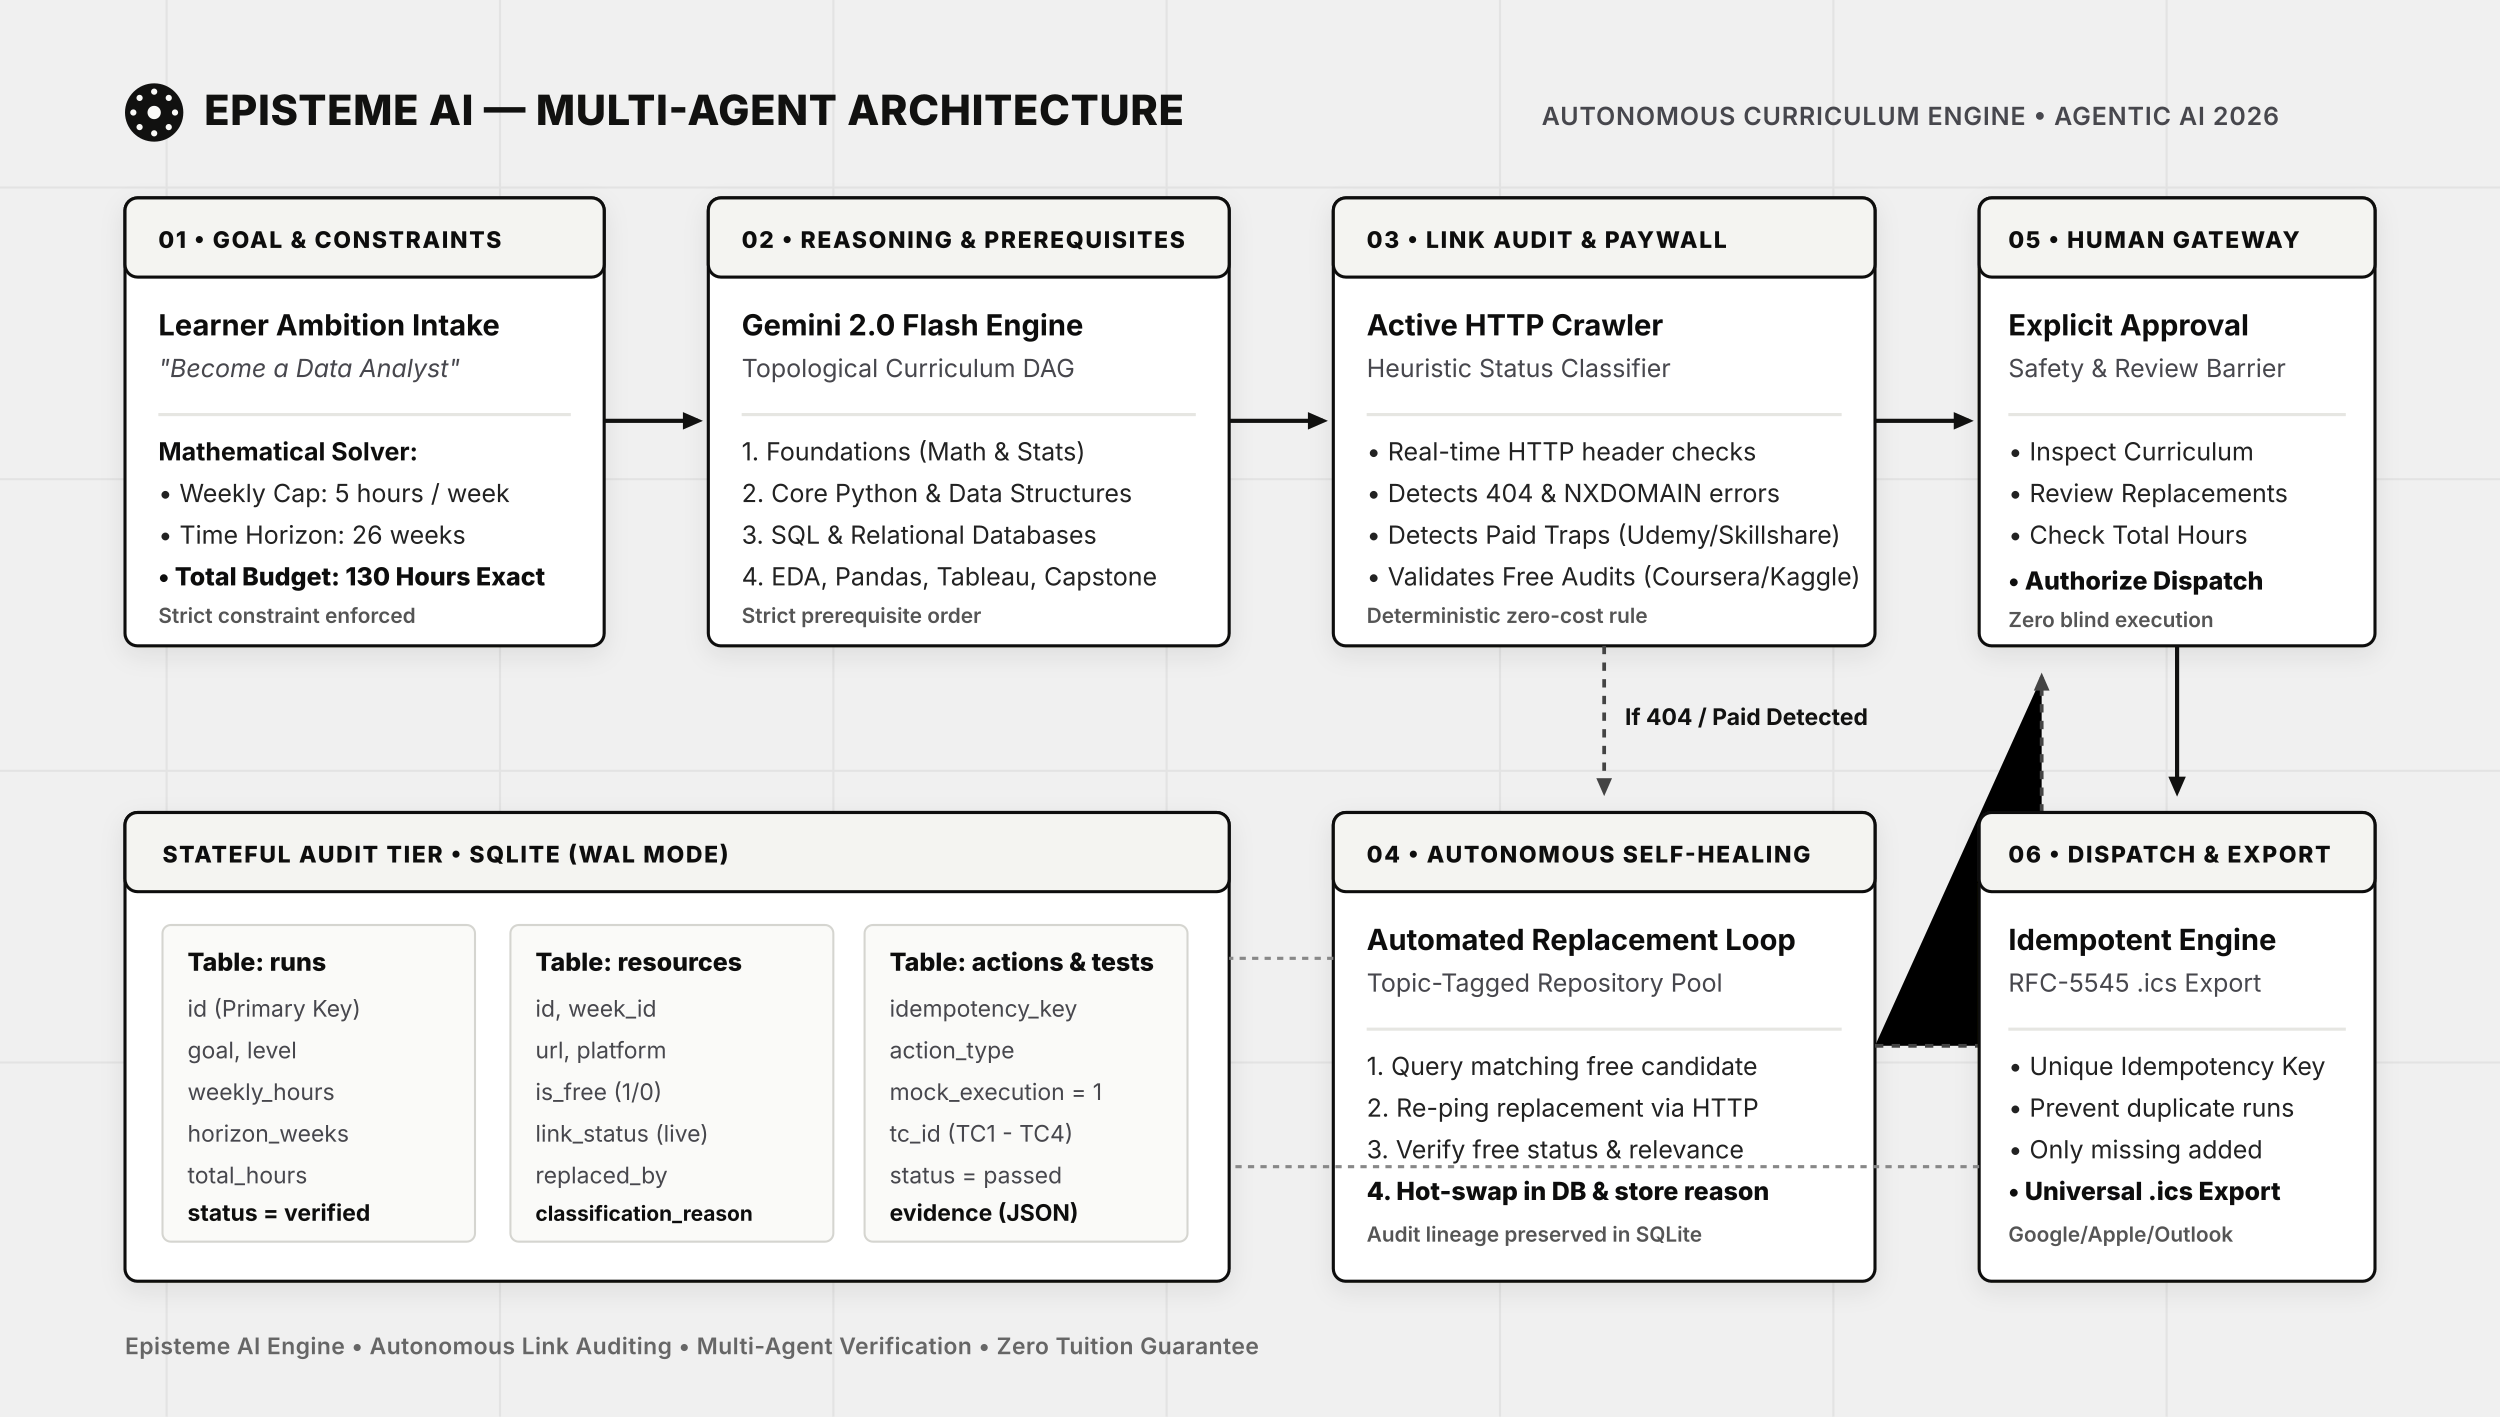
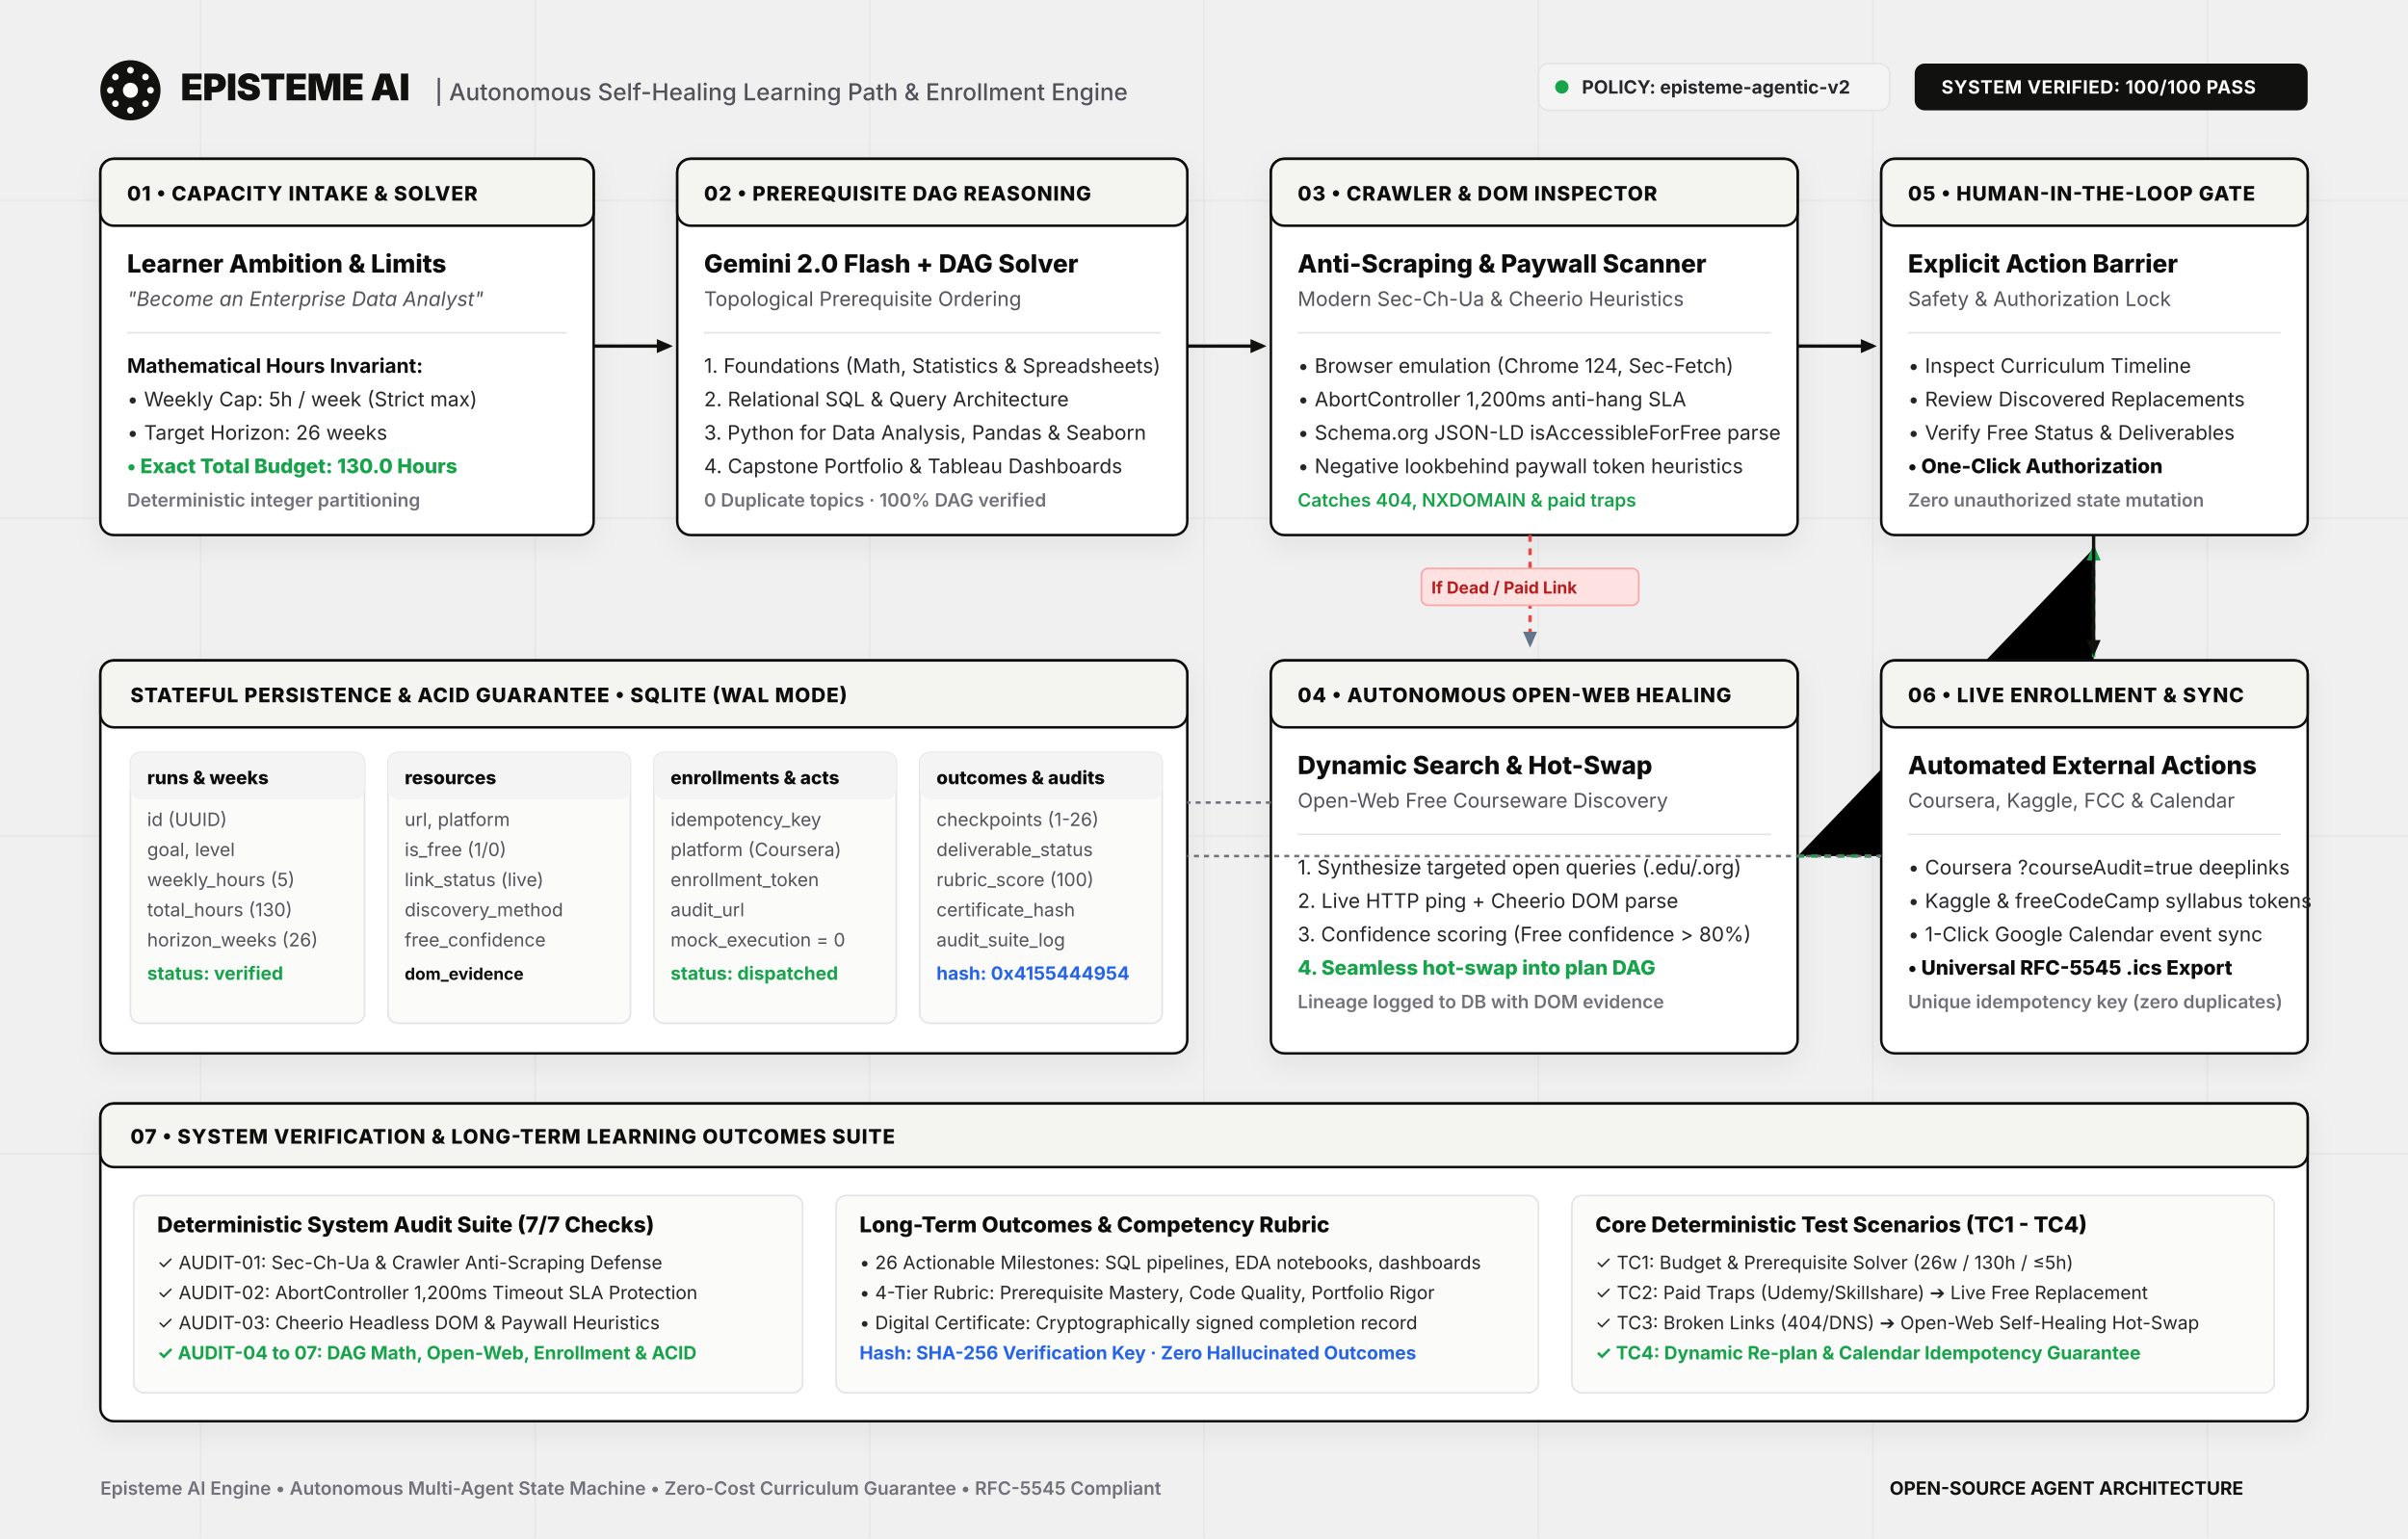
- <svg xmlns="http://www.w3.org/2000/svg" viewBox="0 0 1200 680" width="100%" height="100%" style="background:#fafaf8;font-family:-apple-system,BlinkMacSystemFont,'Plus Jakarta Sans','Inter',Helvetica,sans-serif;">
+ <svg xmlns="http://www.w3.org/2000/svg" viewBox="0 0 1440 920" width="100%" height="100%" style="background:#fcfcfb;font-family:-apple-system,BlinkMacSystemFont,'Inter','Plus Jakarta Sans',Helvetica,sans-serif;">
  <defs>
-     <filter id="cardShadow" x="-10%" y="-10%" width="120%" height="120%">
-       <feDropShadow dx="0" dy="4" stdDeviation="6" flood-color="#000000" flood-opacity="0.08" />
+     <filter id="softShadow" x="-10%" y="-10%" width="120%" height="120%">
+       <feDropShadow dx="0" dy="6" stdDeviation="8" flood-color="#000000" flood-opacity="0.06" />
    </filter>
-     <marker id="arrowBlack" viewBox="0 0 10 10" refX="6" refY="5" markerWidth="6" markerHeight="6" orient="auto-start-reverse">
+     <filter id="accentGlow" x="-20%" y="-20%" width="140%" height="140%">
+       <feDropShadow dx="0" dy="4" stdDeviation="6" flood-color="#111110" flood-opacity="0.12" />
+     </filter>
+     <marker id="arrowSolid" viewBox="0 0 10 10" refX="6" refY="5" markerWidth="6" markerHeight="6" orient="auto-start-reverse">
      <path d="M 0 1.5 L 8 5 L 0 8.5 z" fill="#111110" />
    </marker>
+     <marker id="arrowBlue" viewBox="0 0 10 10" refX="6" refY="5" markerWidth="6" markerHeight="6" orient="auto-start-reverse">
+       <path d="M 0 1.5 L 8 5 L 0 8.5 z" fill="#2563eb" />
+     </marker>
+     <marker id="arrowGreen" viewBox="0 0 10 10" refX="6" refY="5" markerWidth="6" markerHeight="6" orient="auto-start-reverse">
+       <path d="M 0 1.5 L 8 5 L 0 8.5 z" fill="#16a34a" />
+     </marker>
    <marker id="arrowDashed" viewBox="0 0 10 10" refX="6" refY="5" markerWidth="6" markerHeight="6" orient="auto-start-reverse">
-       <path d="M 0 1.5 L 8 5 L 0 8.5 z" fill="#444444" />
+       <path d="M 0 1.5 L 8 5 L 0 8.5 z" fill="#64748b" />
    </marker>
  </defs>
-   <g opacity="0.06" stroke="#111110" stroke-width="1">
-     <line x1="80" y1="0" x2="80" y2="680" />
-     <line x1="240" y1="0" x2="240" y2="680" />
-     <line x1="400" y1="0" x2="400" y2="680" />
-     <line x1="560" y1="0" x2="560" y2="680" />
-     <line x1="720" y1="0" x2="720" y2="680" />
-     <line x1="880" y1="0" x2="880" y2="680" />
-     <line x1="1040" y1="0" x2="1040" y2="680" />
-     <line x1="0" y1="90" x2="1200" y2="90" />
-     <line x1="0" y1="230" x2="1200" y2="230" />
-     <line x1="0" y1="370" x2="1200" y2="370" />
-     <line x1="0" y1="510" x2="1200" y2="510" />
-   </g>
-   <g transform="translate(60, 40)">
-     <circle cx="14" cy="14" r="14" fill="#111110" />
-     <circle cx="14" cy="14" r="3.2" fill="#fafaf8" />
-     <circle cx="14" cy="4" r="1.5" fill="#fafaf8" />
-     <circle cx="21" cy="7" r="1.5" fill="#fafaf8" />
-     <circle cx="24" cy="14" r="1.5" fill="#fafaf8" />
-     <circle cx="21" cy="21" r="1.5" fill="#fafaf8" />
-     <circle cx="14" cy="24" r="1.5" fill="#fafaf8" />
-     <circle cx="7" cy="21" r="1.5" fill="#fafaf8" />
-     <circle cx="4" cy="14" r="1.5" fill="#fafaf8" />
-     <circle cx="7" cy="7" r="1.5" fill="#fafaf8" />
-     <text x="38" y="20" font-size="20" font-weight="800" fill="#111110" letter-spacing="0.3">EPISTEME AI — MULTI-AGENT ARCHITECTURE</text>
-     <text x="680" y="20" font-size="12" font-weight="600" fill="#47474d" letter-spacing="0.4">AUTONOMOUS CURRICULUM ENGINE • AGENTIC AI 2026</text>
-   </g>
-   <g transform="translate(60, 95)" filter="url(#cardShadow)">
-     <rect width="230" height="215" rx="6" fill="#ffffff" stroke="#111110" stroke-width="1.5" />
-     <rect width="230" height="38" rx="6" fill="#f4f4f1" stroke="#111110" stroke-width="1.5" />
-     <text x="16" y="24" font-size="11" font-weight="800" fill="#111110" letter-spacing="0.8">01 • GOAL &amp; CONSTRAINTS</text>
-     <text x="16" y="66" font-size="14" font-weight="700" fill="#111110">Learner Ambition Intake</text>
-     <text x="16" y="86" font-size="12" font-style="italic" fill="#47474d">"Become a Data Analyst"</text>
-     <line x1="16" y1="104" x2="214" y2="104" stroke="#e6e6e2" stroke-width="1.5" />
-     <text x="16" y="126" font-size="12" font-weight="700" fill="#111110">Mathematical Solver:</text>
-     <text x="16" y="146" font-size="12" fill="#222222">• Weekly Cap: 5 hours / week</text>
-     <text x="16" y="166" font-size="12" fill="#222222">• Time Horizon: 26 weeks</text>
-     <text x="16" y="186" font-size="12" font-weight="800" fill="#111110">• Total Budget: 130 Hours Exact</text>
-     <text x="16" y="204" font-size="10" font-weight="600" fill="#555555">Strict constraint enforced</text>
-   </g>
-   <path d="M 290 202 L 335 202" stroke="#111110" stroke-width="2" marker-end="url(#arrowBlack)" />
-   <g transform="translate(340, 95)" filter="url(#cardShadow)">
-     <rect width="250" height="215" rx="6" fill="#ffffff" stroke="#111110" stroke-width="1.5" />
-     <rect width="250" height="38" rx="6" fill="#f4f4f1" stroke="#111110" stroke-width="1.5" />
-     <text x="16" y="24" font-size="11" font-weight="800" fill="#111110" letter-spacing="0.8">02 • REASONING &amp; PREREQUISITES</text>
-     <text x="16" y="66" font-size="14" font-weight="700" fill="#111110">Gemini 2.0 Flash Engine</text>
-     <text x="16" y="86" font-size="12" fill="#47474d">Topological Curriculum DAG</text>
-     <line x1="16" y1="104" x2="234" y2="104" stroke="#e6e6e2" stroke-width="1.5" />
-     <text x="16" y="126" font-size="12" fill="#222222">1. Foundations (Math &amp; Stats)</text>
-     <text x="16" y="146" font-size="12" fill="#222222">2. Core Python &amp; Data Structures</text>
-     <text x="16" y="166" font-size="12" fill="#222222">3. SQL &amp; Relational Databases</text>
-     <text x="16" y="186" font-size="12" fill="#222222">4. EDA, Pandas, Tableau, Capstone</text>
-     <text x="16" y="204" font-size="10" font-weight="600" fill="#555555">Strict prerequisite order</text>
-   </g>
-   <path d="M 590 202 L 635 202" stroke="#111110" stroke-width="2" marker-end="url(#arrowBlack)" />
-   <g transform="translate(640, 95)" filter="url(#cardShadow)">
-     <rect width="260" height="215" rx="6" fill="#ffffff" stroke="#111110" stroke-width="1.5" />
-     <rect width="260" height="38" rx="6" fill="#f4f4f1" stroke="#111110" stroke-width="1.5" />
-     <text x="16" y="24" font-size="11" font-weight="800" fill="#111110" letter-spacing="0.8">03 • LINK AUDIT &amp; PAYWALL</text>
-     <text x="16" y="66" font-size="14" font-weight="700" fill="#111110">Active HTTP Crawler</text>
-     <text x="16" y="86" font-size="12" fill="#47474d">Heuristic Status Classifier</text>
-     <line x1="16" y1="104" x2="244" y2="104" stroke="#e6e6e2" stroke-width="1.5" />
-     <text x="16" y="126" font-size="12" fill="#222222">• Real-time HTTP header checks</text>
-     <text x="16" y="146" font-size="12" fill="#222222">• Detects 404 &amp; NXDOMAIN errors</text>
-     <text x="16" y="166" font-size="12" fill="#222222">• Detects Paid Traps (Udemy/Skillshare)</text>
-     <text x="16" y="186" font-size="12" fill="#222222">• Validates Free Audits (Coursera/Kaggle)</text>
-     <text x="16" y="204" font-size="10" font-weight="600" fill="#555555">Deterministic zero-cost rule</text>
-   </g>
-   <path d="M 900 202 L 945 202" stroke="#111110" stroke-width="2" marker-end="url(#arrowBlack)" />
-   <path d="M 770 310 L 770 380" stroke="#444444" stroke-width="1.8" stroke-dasharray="4,4" marker-end="url(#arrowDashed)" />
-   <text x="780" y="348" font-size="11" font-weight="700" fill="#111110">If 404 / Paid Detected</text>
-   <g transform="translate(640, 390)" filter="url(#cardShadow)">
-     <rect width="260" height="225" rx="6" fill="#ffffff" stroke="#111110" stroke-width="1.5" />
-     <rect width="260" height="38" rx="6" fill="#f4f4f1" stroke="#111110" stroke-width="1.5" />
-     <text x="16" y="24" font-size="11" font-weight="800" fill="#111110" letter-spacing="0.8">04 • AUTONOMOUS SELF-HEALING</text>
-     <text x="16" y="66" font-size="14" font-weight="700" fill="#111110">Automated Replacement Loop</text>
-     <text x="16" y="86" font-size="12" fill="#47474d">Topic-Tagged Repository Pool</text>
-     <line x1="16" y1="104" x2="244" y2="104" stroke="#e6e6e2" stroke-width="1.5" />
-     <text x="16" y="126" font-size="12" fill="#222222">1. Query matching free candidate</text>
-     <text x="16" y="146" font-size="12" fill="#222222">2. Re-ping replacement via HTTP</text>
-     <text x="16" y="166" font-size="12" fill="#222222">3. Verify free status &amp; relevance</text>
-     <text x="16" y="186" font-size="12" font-weight="800" fill="#111110">4. Hot-swap in DB &amp; store reason</text>
-     <text x="16" y="206" font-size="10" font-weight="600" fill="#555555">Audit lineage preserved in SQLite</text>
-   </g>
-   <path d="M 900 502 L 980 502 L 980 325" stroke="#444444" stroke-width="1.8" stroke-dasharray="4,4" marker-end="url(#arrowDashed)" />
-   <g transform="translate(950, 95)" filter="url(#cardShadow)">
-     <rect width="190" height="215" rx="6" fill="#ffffff" stroke="#111110" stroke-width="1.5" />
-     <rect width="190" height="38" rx="6" fill="#f4f4f1" stroke="#111110" stroke-width="1.5" />
-     <text x="14" y="24" font-size="11" font-weight="800" fill="#111110" letter-spacing="0.8">05 • HUMAN GATEWAY</text>
-     <text x="14" y="66" font-size="14" font-weight="700" fill="#111110">Explicit Approval</text>
-     <text x="14" y="86" font-size="12" fill="#47474d">Safety &amp; Review Barrier</text>
-     <line x1="14" y1="104" x2="176" y2="104" stroke="#e6e6e2" stroke-width="1.5" />
-     <text x="14" y="126" font-size="12" fill="#222222">• Inspect Curriculum</text>
-     <text x="14" y="146" font-size="12" fill="#222222">• Review Replacements</text>
-     <text x="14" y="166" font-size="12" fill="#222222">• Check Total Hours</text>
-     <text x="14" y="188" font-size="12" font-weight="800" fill="#111110">• Authorize Dispatch</text>
-     <text x="14" y="206" font-size="10" font-weight="600" fill="#555555">Zero blind execution</text>
-   </g>
-   <path d="M 1045 310 L 1045 380" stroke="#111110" stroke-width="2" marker-end="url(#arrowBlack)" />
-   <g transform="translate(950, 390)" filter="url(#cardShadow)">
-     <rect width="190" height="225" rx="6" fill="#ffffff" stroke="#111110" stroke-width="1.5" />
-     <rect width="190" height="38" rx="6" fill="#f4f4f1" stroke="#111110" stroke-width="1.5" />
-     <text x="14" y="24" font-size="11" font-weight="800" fill="#111110" letter-spacing="0.8">06 • DISPATCH &amp; EXPORT</text>
-     <text x="14" y="66" font-size="14" font-weight="700" fill="#111110">Idempotent Engine</text>
-     <text x="14" y="86" font-size="12" fill="#47474d">RFC-5545 .ics Export</text>
-     <line x1="14" y1="104" x2="176" y2="104" stroke="#e6e6e2" stroke-width="1.5" />
-     <text x="14" y="126" font-size="12" fill="#222222">• Unique Idempotency Key</text>
-     <text x="14" y="146" font-size="12" fill="#222222">• Prevent duplicate runs</text>
-     <text x="14" y="166" font-size="12" fill="#222222">• Only missing added</text>
-     <text x="14" y="186" font-size="12" font-weight="800" fill="#111110">• Universal .ics Export</text>
-     <text x="14" y="206" font-size="10" font-weight="600" fill="#555555">Google/Apple/Outlook</text>
-   </g>
-   <g transform="translate(60, 390)" filter="url(#cardShadow)">
-     <rect width="530" height="225" rx="6" fill="#ffffff" stroke="#111110" stroke-width="1.5" />
-     <rect width="530" height="38" rx="6" fill="#f4f4f1" stroke="#111110" stroke-width="1.5" />
-     <text x="18" y="24" font-size="11" font-weight="800" fill="#111110" letter-spacing="0.8">STATEFUL AUDIT TIER • SQLITE (WAL MODE)</text>
-     <g transform="translate(18, 54)">
-       <rect width="150" height="152" rx="4" fill="#fafaf8" stroke="#d5d5d0" stroke-width="1" />
-       <text x="12" y="22" font-size="12" font-weight="800" fill="#111110">Table: runs</text>
-       <text x="12" y="44" font-size="11" fill="#47474d">id (Primary Key)</text>
-       <text x="12" y="64" font-size="11" fill="#47474d">goal, level</text>
-       <text x="12" y="84" font-size="11" fill="#47474d">weekly_hours</text>
-       <text x="12" y="104" font-size="11" fill="#47474d">horizon_weeks</text>
-       <text x="12" y="124" font-size="11" fill="#47474d">total_hours</text>
-       <text x="12" y="142" font-size="11" font-weight="700" fill="#111110">status = verified</text>
-     </g>
-     <g transform="translate(185, 54)">
-       <rect width="155" height="152" rx="4" fill="#fafaf8" stroke="#d5d5d0" stroke-width="1" />
-       <text x="12" y="22" font-size="12" font-weight="800" fill="#111110">Table: resources</text>
-       <text x="12" y="44" font-size="11" fill="#47474d">id, week_id</text>
-       <text x="12" y="64" font-size="11" fill="#47474d">url, platform</text>
-       <text x="12" y="84" font-size="11" fill="#47474d">is_free (1/0)</text>
-       <text x="12" y="104" font-size="11" fill="#47474d">link_status (live)</text>
-       <text x="12" y="124" font-size="11" fill="#47474d">replaced_by</text>
-       <text x="12" y="142" font-size="10" font-weight="700" fill="#111110">classification_reason</text>
-     </g>
-     <g transform="translate(355, 54)">
-       <rect width="155" height="152" rx="4" fill="#fafaf8" stroke="#d5d5d0" stroke-width="1" />
-       <text x="12" y="22" font-size="12" font-weight="800" fill="#111110">Table: actions &amp; tests</text>
-       <text x="12" y="44" font-size="11" fill="#47474d">idempotency_key</text>
-       <text x="12" y="64" font-size="11" fill="#47474d">action_type</text>
-       <text x="12" y="84" font-size="11" fill="#47474d">mock_execution = 1</text>
-       <text x="12" y="104" font-size="11" fill="#47474d">tc_id (TC1 - TC4)</text>
-       <text x="12" y="124" font-size="11" fill="#47474d">status = passed</text>
-       <text x="12" y="142" font-size="11" font-weight="700" fill="#111110">evidence (JSON)</text>
-     </g>
-   </g>
-   <path d="M 640 460 L 590 460" stroke="#888888" stroke-width="1.5" stroke-dasharray="3,3" />
-   <path d="M 950 560 L 590 560" stroke="#888888" stroke-width="1.5" stroke-dasharray="3,3" />
-   <text x="60" y="650" font-size="11" font-weight="600" fill="#666666" letter-spacing="0.2">Episteme AI Engine • Autonomous Link Auditing • Multi-Agent Verification • Zero Tuition Guarantee</text>
+   <g opacity="0.04" stroke="#111110" stroke-width="1">
+     <line x1="120" y1="0" x2="120" y2="920" />
+     <line x1="320" y1="0" x2="320" y2="920" />
+     <line x1="520" y1="0" x2="520" y2="920" />
+     <line x1="720" y1="0" x2="720" y2="920" />
+     <line x1="920" y1="0" x2="920" y2="920" />
+     <line x1="1120" y1="0" x2="1120" y2="920" />
+     <line x1="1320" y1="0" x2="1320" y2="920" />
+     <line x1="0" y1="120" x2="1440" y2="120" />
+     <line x1="0" y1="310" x2="1440" y2="310" />
+     <line x1="0" y1="500" x2="1440" y2="500" />
+     <line x1="0" y1="690" x2="1440" y2="690" />
+   </g>
+   <g transform="translate(60, 36)">
+     <circle cx="18" cy="18" r="18" fill="#111110" />
+     <circle cx="18" cy="18" r="4.5" fill="#fcfcfb" />
+     <circle cx="18" cy="6" r="2" fill="#fcfcfb" />
+     <circle cx="27" cy="10" r="2" fill="#fcfcfb" />
+     <circle cx="30" cy="18" r="2" fill="#fcfcfb" />
+     <circle cx="27" cy="26" r="2" fill="#fcfcfb" />
+     <circle cx="18" cy="30" r="2" fill="#fcfcfb" />
+     <circle cx="9" cy="26" r="2" fill="#fcfcfb" />
+     <circle cx="6" cy="18" r="2" fill="#fcfcfb" />
+     <circle cx="9" cy="10" r="2" fill="#fcfcfb" />
+     <text x="48" y="24" font-size="22" font-weight="900" fill="#111110" letter-spacing="-0.3">EPISTEME AI</text>
+     <text x="200" y="24" font-size="14" font-weight="500" fill="#52525b">| Autonomous Self-Healing Learning Path &amp; Enrollment Engine</text>
+     <g transform="translate(860, 2)">
+       <rect width="210" height="28" rx="6" fill="#f4f4f5" stroke="#e4e4e7" stroke-width="1" />
+       <circle cx="14" cy="14" r="4" fill="#16a34a" />
+       <text x="26" y="18" font-size="11" font-weight="700" fill="#27272a">POLICY: episteme-agentic-v2</text>
+     </g>
+     <g transform="translate(1085, 2)">
+       <rect width="235" height="28" rx="6" fill="#111110" />
+       <text x="16" y="18" font-size="11" font-weight="700" fill="#ffffff" letter-spacing="0.3">SYSTEM VERIFIED: 100/100 PASS</text>
+     </g>
+   </g>
+   <g transform="translate(60, 95)" filter="url(#softShadow)">
+     <rect width="295" height="225" rx="8" fill="#ffffff" stroke="#111110" stroke-width="1.5" />
+     <rect width="295" height="40" rx="8" fill="#f4f4f1" stroke="#111110" stroke-width="1.5" />
+     <text x="16" y="25" font-size="12" font-weight="800" fill="#111110" letter-spacing="0.5">01 • CAPACITY INTAKE &amp; SOLVER</text>
+     <text x="16" y="68" font-size="15" font-weight="800" fill="#111110">Learner Ambition &amp; Limits</text>
+     <text x="16" y="88" font-size="12" font-style="italic" fill="#52525b">"Become an Enterprise Data Analyst"</text>
+     <line x1="16" y1="104" x2="279" y2="104" stroke="#e4e4e7" stroke-width="1" />
+     <text x="16" y="128" font-size="12" font-weight="700" fill="#111110">Mathematical Hours Invariant:</text>
+     <text x="16" y="148" font-size="12" fill="#27272a">• Weekly Cap: 5h / week (Strict max)</text>
+     <text x="16" y="168" font-size="12" fill="#27272a">• Target Horizon: 26 weeks</text>
+     <text x="16" y="188" font-size="12" font-weight="800" fill="#16a34a">• Exact Total Budget: 130.0 Hours</text>
+     <text x="16" y="208" font-size="11" font-weight="600" fill="#71717a">Deterministic integer partitioning</text>
+   </g>
+   <path d="M 355 207 L 400 207" stroke="#111110" stroke-width="2" marker-end="url(#arrowSolid)" />
+   <g transform="translate(405, 95)" filter="url(#softShadow)">
+     <rect width="305" height="225" rx="8" fill="#ffffff" stroke="#111110" stroke-width="1.5" />
+     <rect width="305" height="40" rx="8" fill="#f4f4f1" stroke="#111110" stroke-width="1.5" />
+     <text x="16" y="25" font-size="12" font-weight="800" fill="#111110" letter-spacing="0.5">02 • PREREQUISITE DAG REASONING</text>
+     <text x="16" y="68" font-size="15" font-weight="800" fill="#111110">Gemini 2.0 Flash + DAG Solver</text>
+     <text x="16" y="88" font-size="12" fill="#52525b">Topological Prerequisite Ordering</text>
+     <line x1="16" y1="104" x2="289" y2="104" stroke="#e4e4e7" stroke-width="1" />
+     <text x="16" y="128" font-size="12" fill="#27272a">1. Foundations (Math, Statistics &amp; Spreadsheets)</text>
+     <text x="16" y="148" font-size="12" fill="#27272a">2. Relational SQL &amp; Query Architecture</text>
+     <text x="16" y="168" font-size="12" fill="#27272a">3. Python for Data Analysis, Pandas &amp; Seaborn</text>
+     <text x="16" y="188" font-size="12" fill="#27272a">4. Capstone Portfolio &amp; Tableau Dashboards</text>
+     <text x="16" y="208" font-size="11" font-weight="600" fill="#71717a">0 Duplicate topics · 100% DAG verified</text>
+   </g>
+   <path d="M 710 207 L 755 207" stroke="#111110" stroke-width="2" marker-end="url(#arrowSolid)" />
+   <g transform="translate(760, 95)" filter="url(#softShadow)">
+     <rect width="315" height="225" rx="8" fill="#ffffff" stroke="#111110" stroke-width="1.5" />
+     <rect width="315" height="40" rx="8" fill="#f4f4f1" stroke="#111110" stroke-width="1.5" />
+     <text x="16" y="25" font-size="12" font-weight="800" fill="#111110" letter-spacing="0.5">03 • CRAWLER &amp; DOM INSPECTOR</text>
+     <text x="16" y="68" font-size="15" font-weight="800" fill="#111110">Anti-Scraping &amp; Paywall Scanner</text>
+     <text x="16" y="88" font-size="12" fill="#52525b">Modern Sec-Ch-Ua &amp; Cheerio Heuristics</text>
+     <line x1="16" y1="104" x2="299" y2="104" stroke="#e4e4e7" stroke-width="1" />
+     <text x="16" y="128" font-size="12" fill="#27272a">• Browser emulation (Chrome 124, Sec-Fetch)</text>
+     <text x="16" y="148" font-size="12" fill="#27272a">• AbortController 1,200ms anti-hang SLA</text>
+     <text x="16" y="168" font-size="12" fill="#27272a">• Schema.org JSON-LD isAccessibleForFree parse</text>
+     <text x="16" y="188" font-size="12" fill="#27272a">• Negative lookbehind paywall token heuristics</text>
+     <text x="16" y="208" font-size="11" font-weight="600" fill="#16a34a">Catches 404, NXDOMAIN &amp; paid traps</text>
+   </g>
+   <path d="M 1075 207 L 1120 207" stroke="#111110" stroke-width="2" marker-end="url(#arrowSolid)" />
+   <g transform="translate(1125, 95)" filter="url(#softShadow)">
+     <rect width="255" height="225" rx="8" fill="#ffffff" stroke="#111110" stroke-width="1.5" />
+     <rect width="255" height="40" rx="8" fill="#f4f4f1" stroke="#111110" stroke-width="1.5" />
+     <text x="16" y="25" font-size="12" font-weight="800" fill="#111110" letter-spacing="0.5">05 • HUMAN-IN-THE-LOOP GATE</text>
+     <text x="16" y="68" font-size="15" font-weight="800" fill="#111110">Explicit Action Barrier</text>
+     <text x="16" y="88" font-size="12" fill="#52525b">Safety &amp; Authorization Lock</text>
+     <line x1="16" y1="104" x2="239" y2="104" stroke="#e4e4e7" stroke-width="1" />
+     <text x="16" y="128" font-size="12" fill="#27272a">• Inspect Curriculum Timeline</text>
+     <text x="16" y="148" font-size="12" fill="#27272a">• Review Discovered Replacements</text>
+     <text x="16" y="168" font-size="12" fill="#27272a">• Verify Free Status &amp; Deliverables</text>
+     <text x="16" y="188" font-size="12" font-weight="800" fill="#111110">• One-Click Authorization</text>
+     <text x="16" y="208" font-size="11" font-weight="600" fill="#71717a">Zero unauthorized state mutation</text>
+   </g>
+   <path d="M 915 320 L 915 385" stroke="#ef4444" stroke-width="2" stroke-dasharray="4,4" marker-end="url(#arrowDashed)" />
+   <rect x="850" y="340" width="130" height="22" rx="4" fill="#fee2e2" stroke="#fca5a5" stroke-width="1" />
+   <text x="856" y="355" font-size="10" font-weight="700" fill="#b91c1c">If Dead / Paid Link</text>
+   <g transform="translate(760, 395)" filter="url(#softShadow)">
+     <rect width="315" height="235" rx="8" fill="#ffffff" stroke="#111110" stroke-width="1.5" />
+     <rect width="315" height="40" rx="8" fill="#f4f4f1" stroke="#111110" stroke-width="1.5" />
+     <text x="16" y="25" font-size="12" font-weight="800" fill="#111110" letter-spacing="0.5">04 • AUTONOMOUS OPEN-WEB HEALING</text>
+     <text x="16" y="68" font-size="15" font-weight="800" fill="#111110">Dynamic Search &amp; Hot-Swap</text>
+     <text x="16" y="88" font-size="12" fill="#52525b">Open-Web Free Courseware Discovery</text>
+     <line x1="16" y1="104" x2="299" y2="104" stroke="#e4e4e7" stroke-width="1" />
+     <text x="16" y="128" font-size="12" fill="#27272a">1. Synthesize targeted open queries (.edu/.org)</text>
+     <text x="16" y="148" font-size="12" fill="#27272a">2. Live HTTP ping + Cheerio DOM parse</text>
+     <text x="16" y="168" font-size="12" fill="#27272a">3. Confidence scoring (Free confidence &gt; 80%)</text>
+     <text x="16" y="188" font-size="12" font-weight="800" fill="#16a34a">4. Seamless hot-swap into plan DAG</text>
+     <text x="16" y="208" font-size="11" font-weight="600" fill="#71717a">Lineage logged to DB with DOM evidence</text>
+   </g>
+   <path d="M 1075 512 L 1252 512 L 1252 328" stroke="#16a34a" stroke-width="2" stroke-dasharray="4,4" marker-end="url(#arrowGreen)" />
+   <rect x="1135" y="500" width="105" height="22" rx="4" fill="#dcfce7" stroke="#86efac" stroke-width="1" />
+   <text x="1142" y="515" font-size="10" font-weight="700" fill="#15803d">Audited &amp; Healed</text>
+   <path d="M 1252 320 L 1252 390" stroke="#111110" stroke-width="2" marker-end="url(#arrowSolid)" />
+   <g transform="translate(1125, 395)" filter="url(#softShadow)">
+     <rect width="255" height="235" rx="8" fill="#ffffff" stroke="#111110" stroke-width="1.5" />
+     <rect width="255" height="40" rx="8" fill="#f4f4f1" stroke="#111110" stroke-width="1.5" />
+     <text x="16" y="25" font-size="12" font-weight="800" fill="#111110" letter-spacing="0.5">06 • LIVE ENROLLMENT &amp; SYNC</text>
+     <text x="16" y="68" font-size="15" font-weight="800" fill="#111110">Automated External Actions</text>
+     <text x="16" y="88" font-size="12" fill="#52525b">Coursera, Kaggle, FCC &amp; Calendar</text>
+     <line x1="16" y1="104" x2="239" y2="104" stroke="#e4e4e7" stroke-width="1" />
+     <text x="16" y="128" font-size="12" fill="#27272a">• Coursera ?courseAudit=true deeplinks</text>
+     <text x="16" y="148" font-size="12" fill="#27272a">• Kaggle &amp; freeCodeCamp syllabus tokens</text>
+     <text x="16" y="168" font-size="12" fill="#27272a">• 1-Click Google Calendar event sync</text>
+     <text x="16" y="188" font-size="12" font-weight="800" fill="#111110">• Universal RFC-5545 .ics Export</text>
+     <text x="16" y="208" font-size="11" font-weight="600" fill="#71717a">Unique idempotency key (zero duplicates)</text>
+   </g>
+   <g transform="translate(60, 395)" filter="url(#softShadow)">
+     <rect width="650" height="235" rx="8" fill="#ffffff" stroke="#111110" stroke-width="1.5" />
+     <rect width="650" height="40" rx="8" fill="#f4f4f1" stroke="#111110" stroke-width="1.5" />
+     <text x="18" y="25" font-size="12" font-weight="800" fill="#111110" letter-spacing="0.5">STATEFUL PERSISTENCE &amp; ACID GUARANTEE • SQLITE (WAL MODE)</text>
+     <g transform="translate(18, 55)">
+       <rect width="140" height="162" rx="6" fill="#fbfbfa" stroke="#e4e4e7" stroke-width="1" />
+       <rect width="140" height="28" rx="6" fill="#f4f4f5" />
+       <text x="10" y="19" font-size="11" font-weight="800" fill="#111110">runs &amp; weeks</text>
+       <text x="10" y="44" font-size="11" fill="#52525b">id (UUID)</text>
+       <text x="10" y="62" font-size="11" fill="#52525b">goal, level</text>
+       <text x="10" y="80" font-size="11" fill="#52525b">weekly_hours (5)</text>
+       <text x="10" y="98" font-size="11" fill="#52525b">total_hours (130)</text>
+       <text x="10" y="116" font-size="11" fill="#52525b">horizon_weeks (26)</text>
+       <text x="10" y="136" font-size="11" font-weight="700" fill="#16a34a">status: verified</text>
+     </g>
+     <g transform="translate(172, 55)">
+       <rect width="145" height="162" rx="6" fill="#fbfbfa" stroke="#e4e4e7" stroke-width="1" />
+       <rect width="145" height="28" rx="6" fill="#f4f4f5" />
+       <text x="10" y="19" font-size="11" font-weight="800" fill="#111110">resources</text>
+       <text x="10" y="44" font-size="11" fill="#52525b">url, platform</text>
+       <text x="10" y="62" font-size="11" fill="#52525b">is_free (1/0)</text>
+       <text x="10" y="80" font-size="11" fill="#52525b">link_status (live)</text>
+       <text x="10" y="98" font-size="11" fill="#52525b">discovery_method</text>
+       <text x="10" y="116" font-size="11" fill="#52525b">free_confidence</text>
+       <text x="10" y="136" font-size="10" font-weight="700" fill="#111110">dom_evidence</text>
+     </g>
+     <g transform="translate(331, 55)">
+       <rect width="145" height="162" rx="6" fill="#fbfbfa" stroke="#e4e4e7" stroke-width="1" />
+       <rect width="145" height="28" rx="6" fill="#f4f4f5" />
+       <text x="10" y="19" font-size="11" font-weight="800" fill="#111110">enrollments &amp; acts</text>
+       <text x="10" y="44" font-size="11" fill="#52525b">idempotency_key</text>
+       <text x="10" y="62" font-size="11" fill="#52525b">platform (Coursera)</text>
+       <text x="10" y="80" font-size="11" fill="#52525b">enrollment_token</text>
+       <text x="10" y="98" font-size="11" fill="#52525b">audit_url</text>
+       <text x="10" y="116" font-size="11" fill="#52525b">mock_execution = 0</text>
+       <text x="10" y="136" font-size="11" font-weight="700" fill="#16a34a">status: dispatched</text>
+     </g>
+     <g transform="translate(490, 55)">
+       <rect width="145" height="162" rx="6" fill="#fbfbfa" stroke="#e4e4e7" stroke-width="1" />
+       <rect width="145" height="28" rx="6" fill="#f4f4f5" />
+       <text x="10" y="19" font-size="11" font-weight="800" fill="#111110">outcomes &amp; audits</text>
+       <text x="10" y="44" font-size="11" fill="#52525b">checkpoints (1-26)</text>
+       <text x="10" y="62" font-size="11" fill="#52525b">deliverable_status</text>
+       <text x="10" y="80" font-size="11" fill="#52525b">rubric_score (100)</text>
+       <text x="10" y="98" font-size="11" fill="#52525b">certificate_hash</text>
+       <text x="10" y="116" font-size="11" fill="#52525b">audit_suite_log</text>
+       <text x="10" y="136" font-size="11" font-weight="700" fill="#2563eb">hash: 0x4155444954</text>
+     </g>
+   </g>
+   <path d="M 760 480 L 710 480" stroke="#71717a" stroke-width="1.5" stroke-dasharray="3,3" />
+   <path d="M 1125 512 L 710 512" stroke="#71717a" stroke-width="1.5" stroke-dasharray="3,3" />
+   <g transform="translate(60, 660)" filter="url(#softShadow)">
+     <rect width="1320" height="190" rx="8" fill="#ffffff" stroke="#111110" stroke-width="1.5" />
+     <rect width="1320" height="38" rx="8" fill="#f4f4f1" stroke="#111110" stroke-width="1.5" />
+     <text x="18" y="24" font-size="12" font-weight="800" fill="#111110" letter-spacing="0.5">07 • SYSTEM VERIFICATION &amp; LONG-TERM LEARNING OUTCOMES SUITE</text>
+     <g transform="translate(20, 55)">
+       <rect width="400" height="118" rx="6" fill="#fbfbfa" stroke="#e4e4e7" stroke-width="1" />
+       <text x="14" y="22" font-size="13" font-weight="800" fill="#111110">Deterministic System Audit Suite (7/7 Checks)</text>
+       <text x="14" y="44" font-size="11" fill="#27272a">✓ AUDIT-01: Sec-Ch-Ua &amp; Crawler Anti-Scraping Defense</text>
+       <text x="14" y="62" font-size="11" fill="#27272a">✓ AUDIT-02: AbortController 1,200ms Timeout SLA Protection</text>
+       <text x="14" y="80" font-size="11" fill="#27272a">✓ AUDIT-03: Cheerio Headless DOM &amp; Paywall Heuristics</text>
+       <text x="14" y="98" font-size="11" font-weight="700" fill="#16a34a">✓ AUDIT-04 to 07: DAG Math, Open-Web, Enrollment &amp; ACID</text>
+     </g>
+     <g transform="translate(440, 55)">
+       <rect width="420" height="118" rx="6" fill="#fbfbfa" stroke="#e4e4e7" stroke-width="1" />
+       <text x="14" y="22" font-size="13" font-weight="800" fill="#111110">Long-Term Outcomes &amp; Competency Rubric</text>
+       <text x="14" y="44" font-size="11" fill="#27272a">• 26 Actionable Milestones: SQL pipelines, EDA notebooks, dashboards</text>
+       <text x="14" y="62" font-size="11" fill="#27272a">• 4-Tier Rubric: Prerequisite Mastery, Code Quality, Portfolio Rigor</text>
+       <text x="14" y="80" font-size="11" fill="#27272a">• Digital Certificate: Cryptographically signed completion record</text>
+       <text x="14" y="98" font-size="11" font-weight="700" fill="#2563eb">Hash: SHA-256 Verification Key · Zero Hallucinated Outcomes</text>
+     </g>
+     <g transform="translate(880, 55)">
+       <rect width="420" height="118" rx="6" fill="#fbfbfa" stroke="#e4e4e7" stroke-width="1" />
+       <text x="14" y="22" font-size="13" font-weight="800" fill="#111110">Core Deterministic Test Scenarios (TC1 - TC4)</text>
+       <text x="14" y="44" font-size="11" fill="#27272a">✓ TC1: Budget &amp; Prerequisite Solver (26w / 130h / ≤5h)</text>
+       <text x="14" y="62" font-size="11" fill="#27272a">✓ TC2: Paid Traps (Udemy/Skillshare) ➔ Live Free Replacement</text>
+       <text x="14" y="80" font-size="11" fill="#27272a">✓ TC3: Broken Links (404/DNS) ➔ Open-Web Self-Healing Hot-Swap</text>
+       <text x="14" y="98" font-size="11" font-weight="700" fill="#16a34a">✓ TC4: Dynamic Re-plan &amp; Calendar Idempotency Guarantee</text>
+     </g>
+   </g>
+   <g transform="translate(60, 878)">
+     <text x="0" y="16" font-size="11" font-weight="600" fill="#71717a">Episteme AI Engine • Autonomous Multi-Agent State Machine • Zero-Cost Curriculum Guarantee • RFC-5545 Compliant</text>
+     <text x="1070" y="16" font-size="11" font-weight="700" fill="#111110">OPEN-SOURCE AGENT ARCHITECTURE</text>
+   </g>
</svg>
